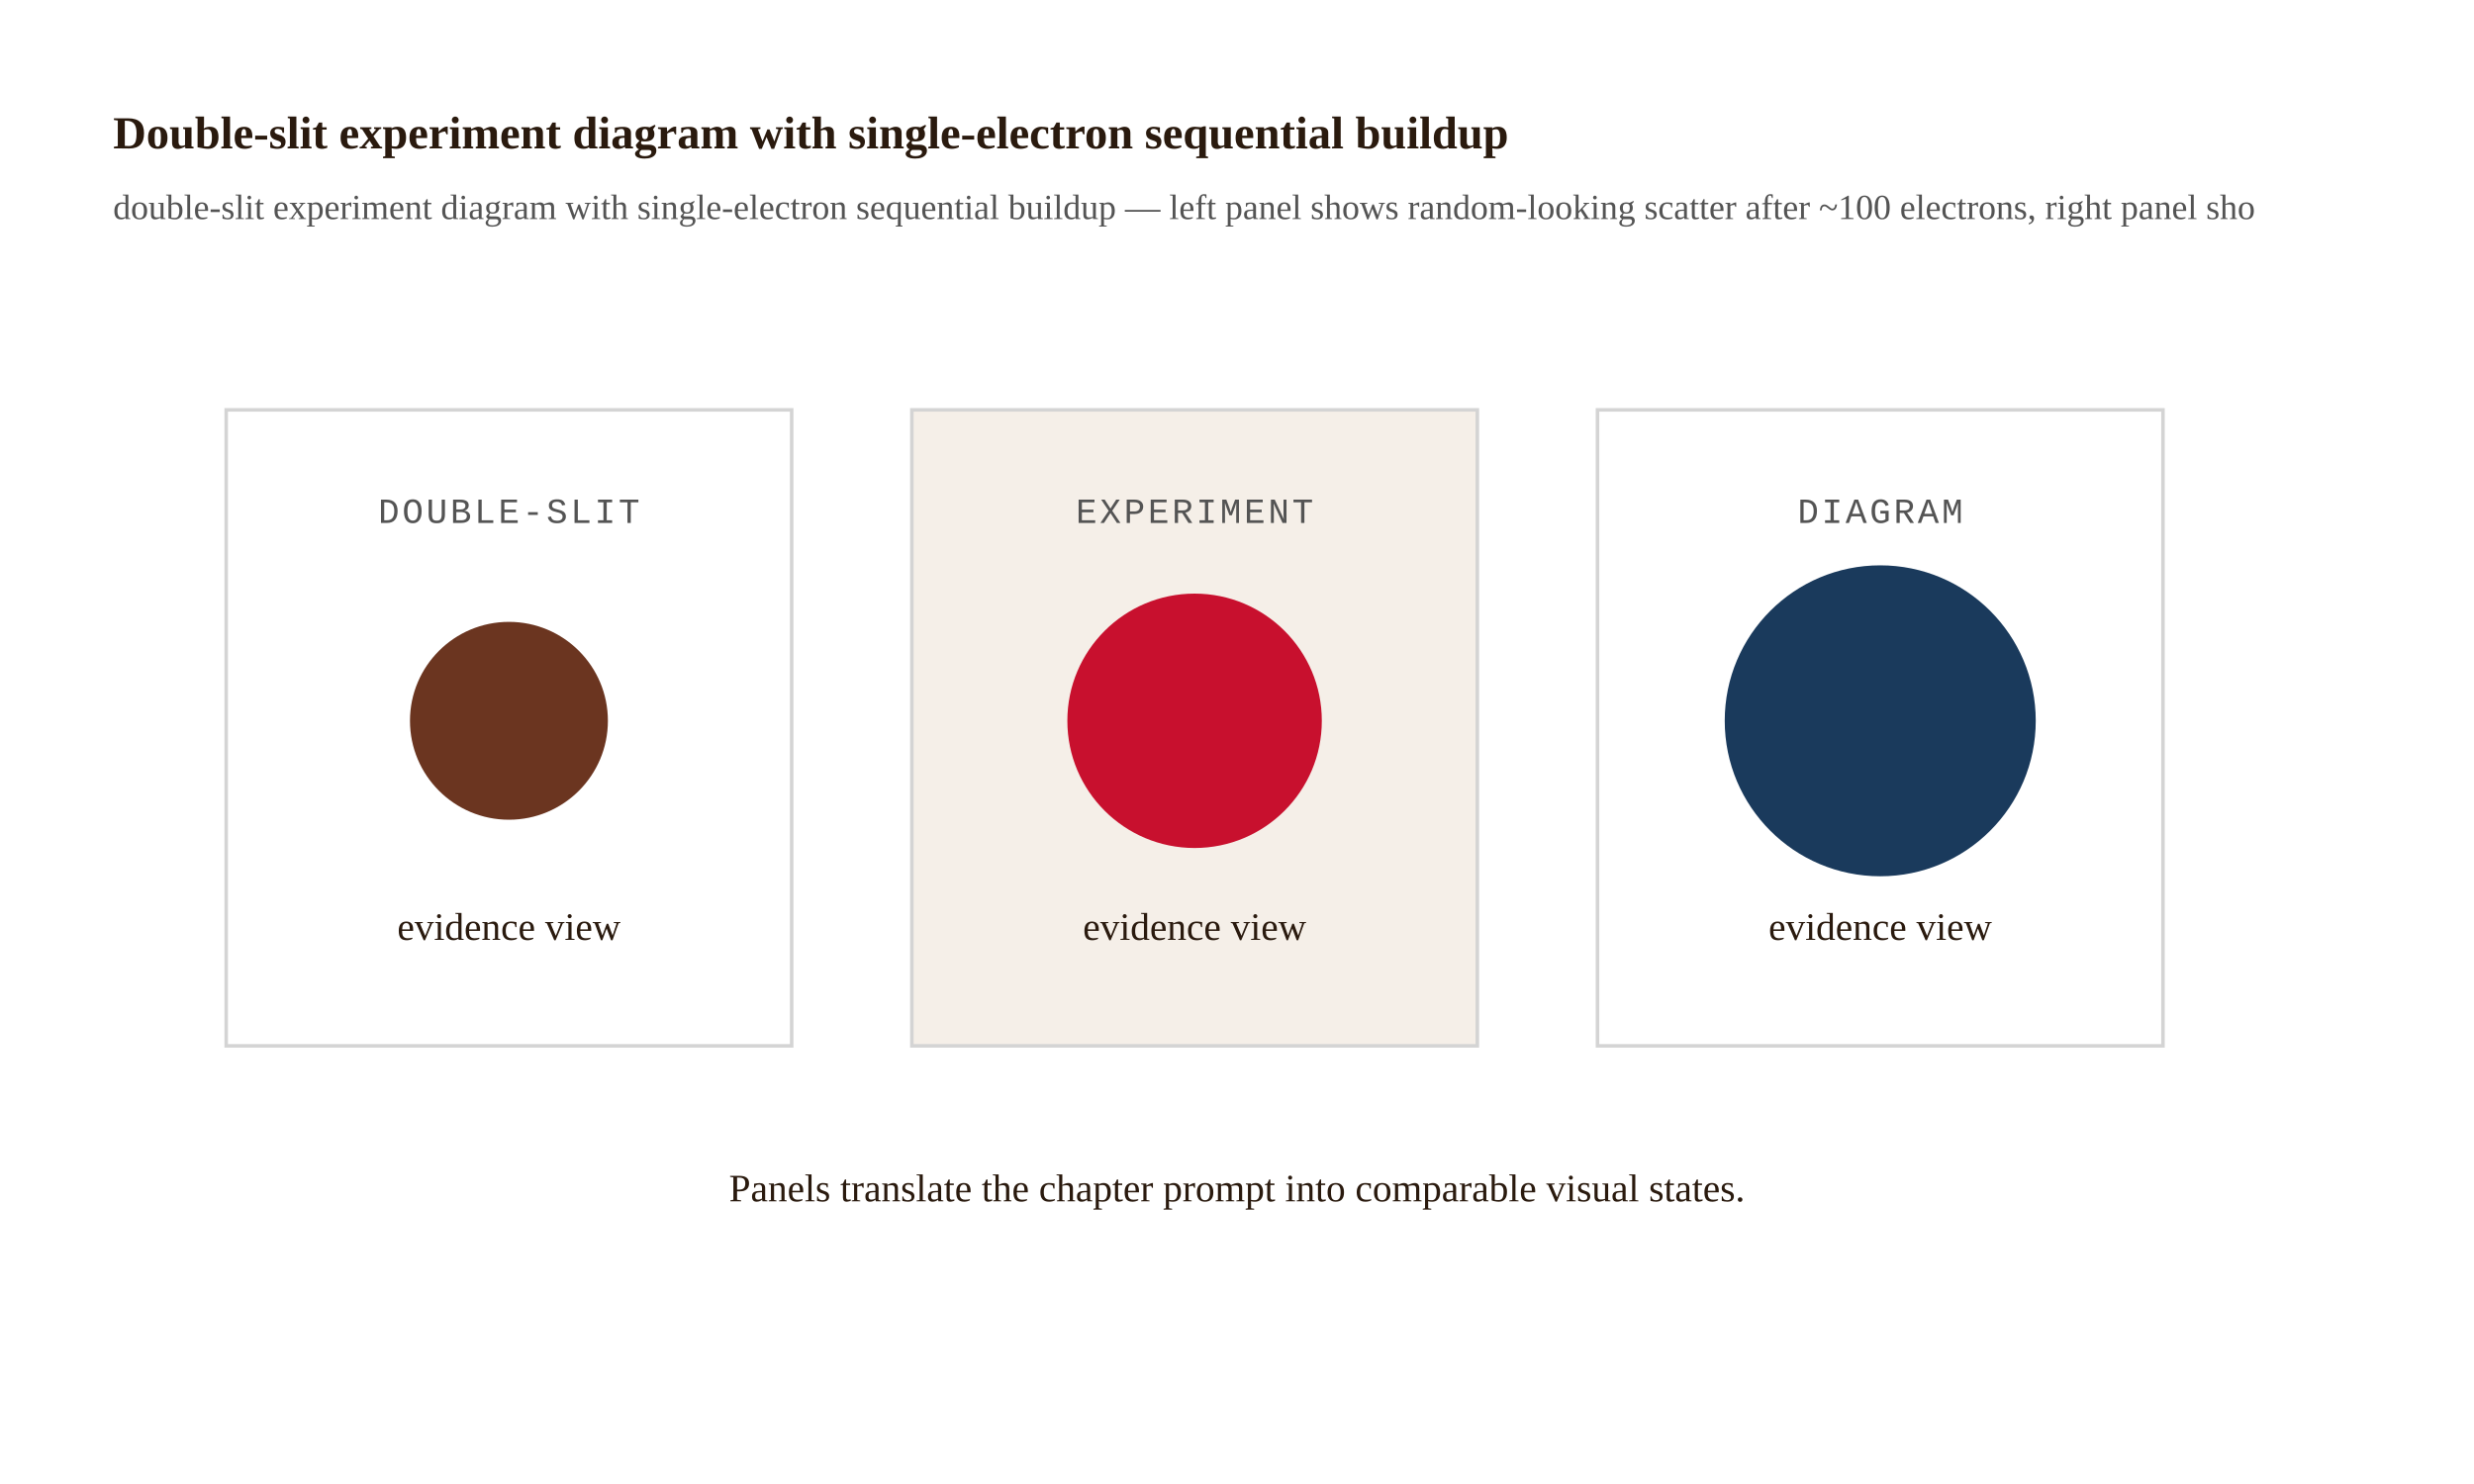
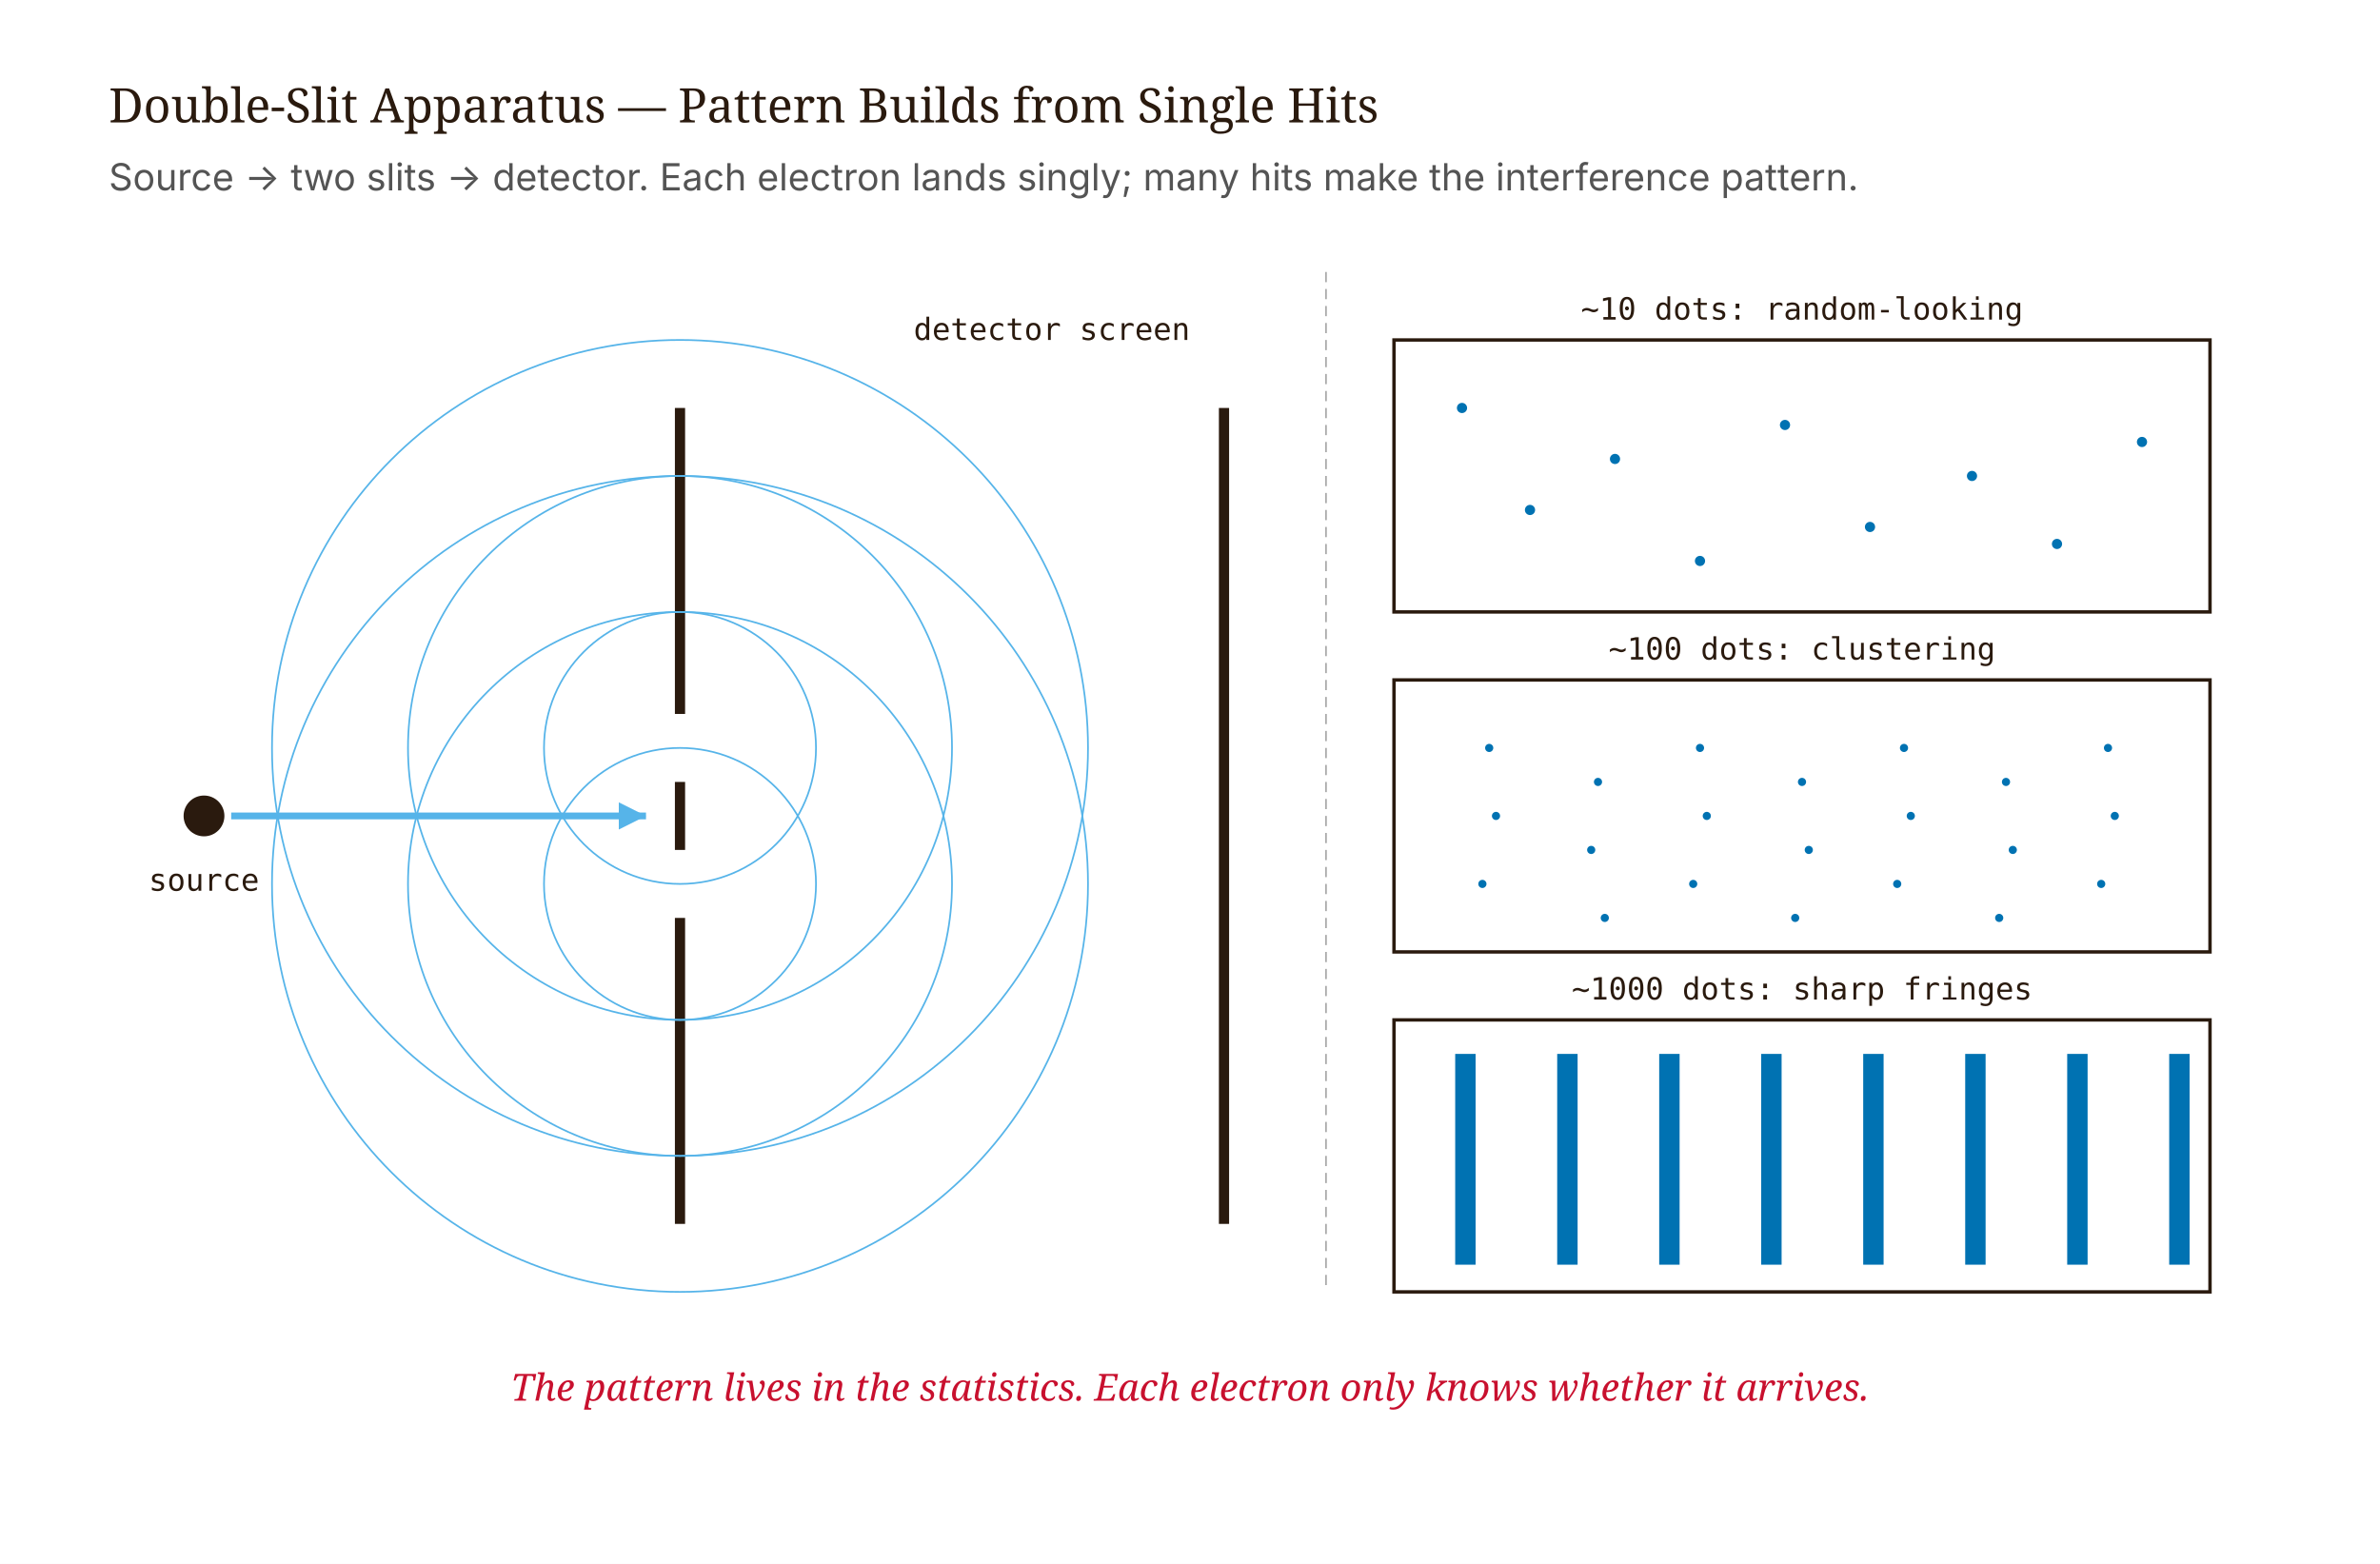
- <svg xmlns="http://www.w3.org/2000/svg" viewBox="0 0 700 420" role="img" aria-labelledby="title desc">
-   <defs>
-     <marker id="arrow" markerWidth="8" markerHeight="6" refX="7" refY="3" orient="auto">
-       <polygon points="0 0, 8 3, 0 6" fill="#2a1a0e" />
-     </marker>
-   </defs>
-   <rect x="0" y="0" width="700" height="420" fill="#FFFFFF" />
-   <text x="32" y="42" font-family="'EB Garamond', Georgia, 'Times New Roman', serif" font-size="13" font-weight="bold" fill="#2a1a0e">Double-slit experiment diagram with single-electron sequential buildup </text>
-   <text x="32" y="62" font-family="'EB Garamond', Georgia, 'Times New Roman', serif" font-size="10" fill="#545454">double-slit experiment diagram with single-electron sequential buildup — left panel shows random-looking scatter after ~100 electrons, right panel sho</text>
-   <rect x="64" y="116" width="160" height="180" fill="#FFFFFF" stroke="#D4D4D4" stroke-width="1" />
-   <text x="144" y="148" text-anchor="middle" font-family="'IBM Plex Mono', 'Courier New', monospace" font-size="10" letter-spacing="0.08em" fill="#545454">DOUBLE-SLIT</text>
-   <circle cx="144" cy="204" r="28" fill="#6B3520" />
-   <text x="144" y="266" text-anchor="middle" font-family="'EB Garamond', Georgia, 'Times New Roman', serif" font-size="11" fill="#2a1a0e">evidence view</text>
-   <rect x="258" y="116" width="160" height="180" fill="#F5EFE8" stroke="#D4D4D4" stroke-width="1" />
-   <text x="338" y="148" text-anchor="middle" font-family="'IBM Plex Mono', 'Courier New', monospace" font-size="10" letter-spacing="0.08em" fill="#545454">EXPERIMENT</text>
-   <circle cx="338" cy="204" r="36" fill="#C8102E" />
-   <text x="338" y="266" text-anchor="middle" font-family="'EB Garamond', Georgia, 'Times New Roman', serif" font-size="11" fill="#2a1a0e">evidence view</text>
-   <rect x="452" y="116" width="160" height="180" fill="#FFFFFF" stroke="#D4D4D4" stroke-width="1" />
-   <text x="532" y="148" text-anchor="middle" font-family="'IBM Plex Mono', 'Courier New', monospace" font-size="10" letter-spacing="0.08em" fill="#545454">DIAGRAM</text>
-   <circle cx="532" cy="204" r="44" fill="#1A3A5C" />
-   <text x="532" y="266" text-anchor="middle" font-family="'EB Garamond', Georgia, 'Times New Roman', serif" font-size="11" fill="#2a1a0e">evidence view</text>
-   <text x="350" y="340" text-anchor="middle" font-family="'EB Garamond', Georgia, 'Times New Roman', serif" font-size="11" fill="#2a1a0e">Panels translate the chapter prompt into comparable visual states.</text>
+ <svg xmlns="http://www.w3.org/2000/svg" viewBox="0 0 700 460" role="img" aria-labelledby="fig-title">
+   <rect x="0" y="0" width="700" height="460" fill="#FFFFFF" />
+   <text x="32" y="36" font-family="'EB Garamond', Georgia, serif" font-size="14" fill="#2a1a0e">Double-Slit Apparatus — Pattern Builds from Single Hits</text>
+   <text x="32" y="56" font-family="'Inter', sans-serif" font-size="11" fill="#545454">Source → two slits → detector. Each electron lands singly; many hits make the interference pattern.</text>
+   <circle cx="60" cy="240" r="6" fill="#2a1a0e" />
+   <text x="60" y="262" text-anchor="middle" font-family="'JetBrains Mono', monospace" font-size="9" fill="#2a1a0e">source</text>
+   <line x1="68" y1="240" x2="190" y2="240" stroke="#56B4E9" stroke-width="2" />
+   <polygon points="190,240 182,236 182,244" fill="#56B4E9" />
+   <line x1="200" y1="120" x2="200" y2="210" stroke="#2a1a0e" stroke-width="3" />
+   <line x1="200" y1="230" x2="200" y2="250" stroke="#2a1a0e" stroke-width="3" />
+   <line x1="200" y1="270" x2="200" y2="360" stroke="#2a1a0e" stroke-width="3" />
+   <g stroke="#56B4E9" stroke-width="0.5" fill="none">
+     <circle cx="200" cy="220" r="40" />
+     <circle cx="200" cy="220" r="80" />
+     <circle cx="200" cy="220" r="120" />
+     <circle cx="200" cy="260" r="40" />
+     <circle cx="200" cy="260" r="80" />
+     <circle cx="200" cy="260" r="120" />
+   </g>
+   <line x1="360" y1="120" x2="360" y2="360" stroke="#2a1a0e" stroke-width="3" />
+   <text x="350" y="100" text-anchor="end" font-family="'JetBrains Mono', monospace" font-size="9" fill="#2a1a0e">detector screen</text>
+   <line x1="390" y1="80" x2="390" y2="380" stroke="#aaa" stroke-width="0.5" stroke-dasharray="3 2" />
+   <rect x="410" y="100" width="240" height="80" fill="#FFFFFF" stroke="#2a1a0e" stroke-width="1" />
+   <text x="530" y="94" text-anchor="middle" font-family="'JetBrains Mono', monospace" font-size="9" fill="#2a1a0e">~10 dots: random-looking</text>
+   <g fill="#0072B2">
+     <circle cx="430" cy="120" r="1.5" />
+     <circle cx="450" cy="150" r="1.5" />
+     <circle cx="475" cy="135" r="1.5" />
+     <circle cx="500" cy="165" r="1.5" />
+     <circle cx="525" cy="125" r="1.5" />
+     <circle cx="550" cy="155" r="1.5" />
+     <circle cx="580" cy="140" r="1.5" />
+     <circle cx="605" cy="160" r="1.5" />
+     <circle cx="630" cy="130" r="1.5" />
+   </g>
+   <rect x="410" y="200" width="240" height="80" fill="#FFFFFF" stroke="#2a1a0e" stroke-width="1" />
+   <text x="530" y="194" text-anchor="middle" font-family="'JetBrains Mono', monospace" font-size="9" fill="#2a1a0e">~100 dots: clustering</text>
+   <g fill="#0072B2">
+     <circle cx="438" cy="220" r="1.2" />
+     <circle cx="440" cy="240" r="1.2" />
+     <circle cx="436" cy="260" r="1.2" />
+     <circle cx="470" cy="230" r="1.2" />
+     <circle cx="468" cy="250" r="1.2" />
+     <circle cx="472" cy="270" r="1.2" />
+     <circle cx="500" cy="220" r="1.2" />
+     <circle cx="502" cy="240" r="1.2" />
+     <circle cx="498" cy="260" r="1.2" />
+     <circle cx="530" cy="230" r="1.2" />
+     <circle cx="532" cy="250" r="1.2" />
+     <circle cx="528" cy="270" r="1.2" />
+     <circle cx="560" cy="220" r="1.2" />
+     <circle cx="562" cy="240" r="1.2" />
+     <circle cx="558" cy="260" r="1.2" />
+     <circle cx="590" cy="230" r="1.2" />
+     <circle cx="592" cy="250" r="1.2" />
+     <circle cx="588" cy="270" r="1.2" />
+     <circle cx="620" cy="220" r="1.2" />
+     <circle cx="622" cy="240" r="1.2" />
+     <circle cx="618" cy="260" r="1.2" />
+   </g>
+   <rect x="410" y="300" width="240" height="80" fill="#FFFFFF" stroke="#2a1a0e" stroke-width="1" />
+   <text x="530" y="294" text-anchor="middle" font-family="'JetBrains Mono', monospace" font-size="9" fill="#2a1a0e">~1000 dots: sharp fringes</text>
+   <g fill="#0072B2">
+     <rect x="428" y="310" width="6" height="62" />
+     <rect x="458" y="310" width="6" height="62" />
+     <rect x="488" y="310" width="6" height="62" />
+     <rect x="518" y="310" width="6" height="62" />
+     <rect x="548" y="310" width="6" height="62" />
+     <rect x="578" y="310" width="6" height="62" />
+     <rect x="608" y="310" width="6" height="62" />
+     <rect x="638" y="310" width="6" height="62" />
+   </g>
+   <text x="350" y="412" text-anchor="middle" font-family="'EB Garamond', Georgia, serif" font-size="11" fill="#C8102E" font-style="italic">The pattern lives in the statistics. Each electron only knows whether it arrives.</text>
</svg>
